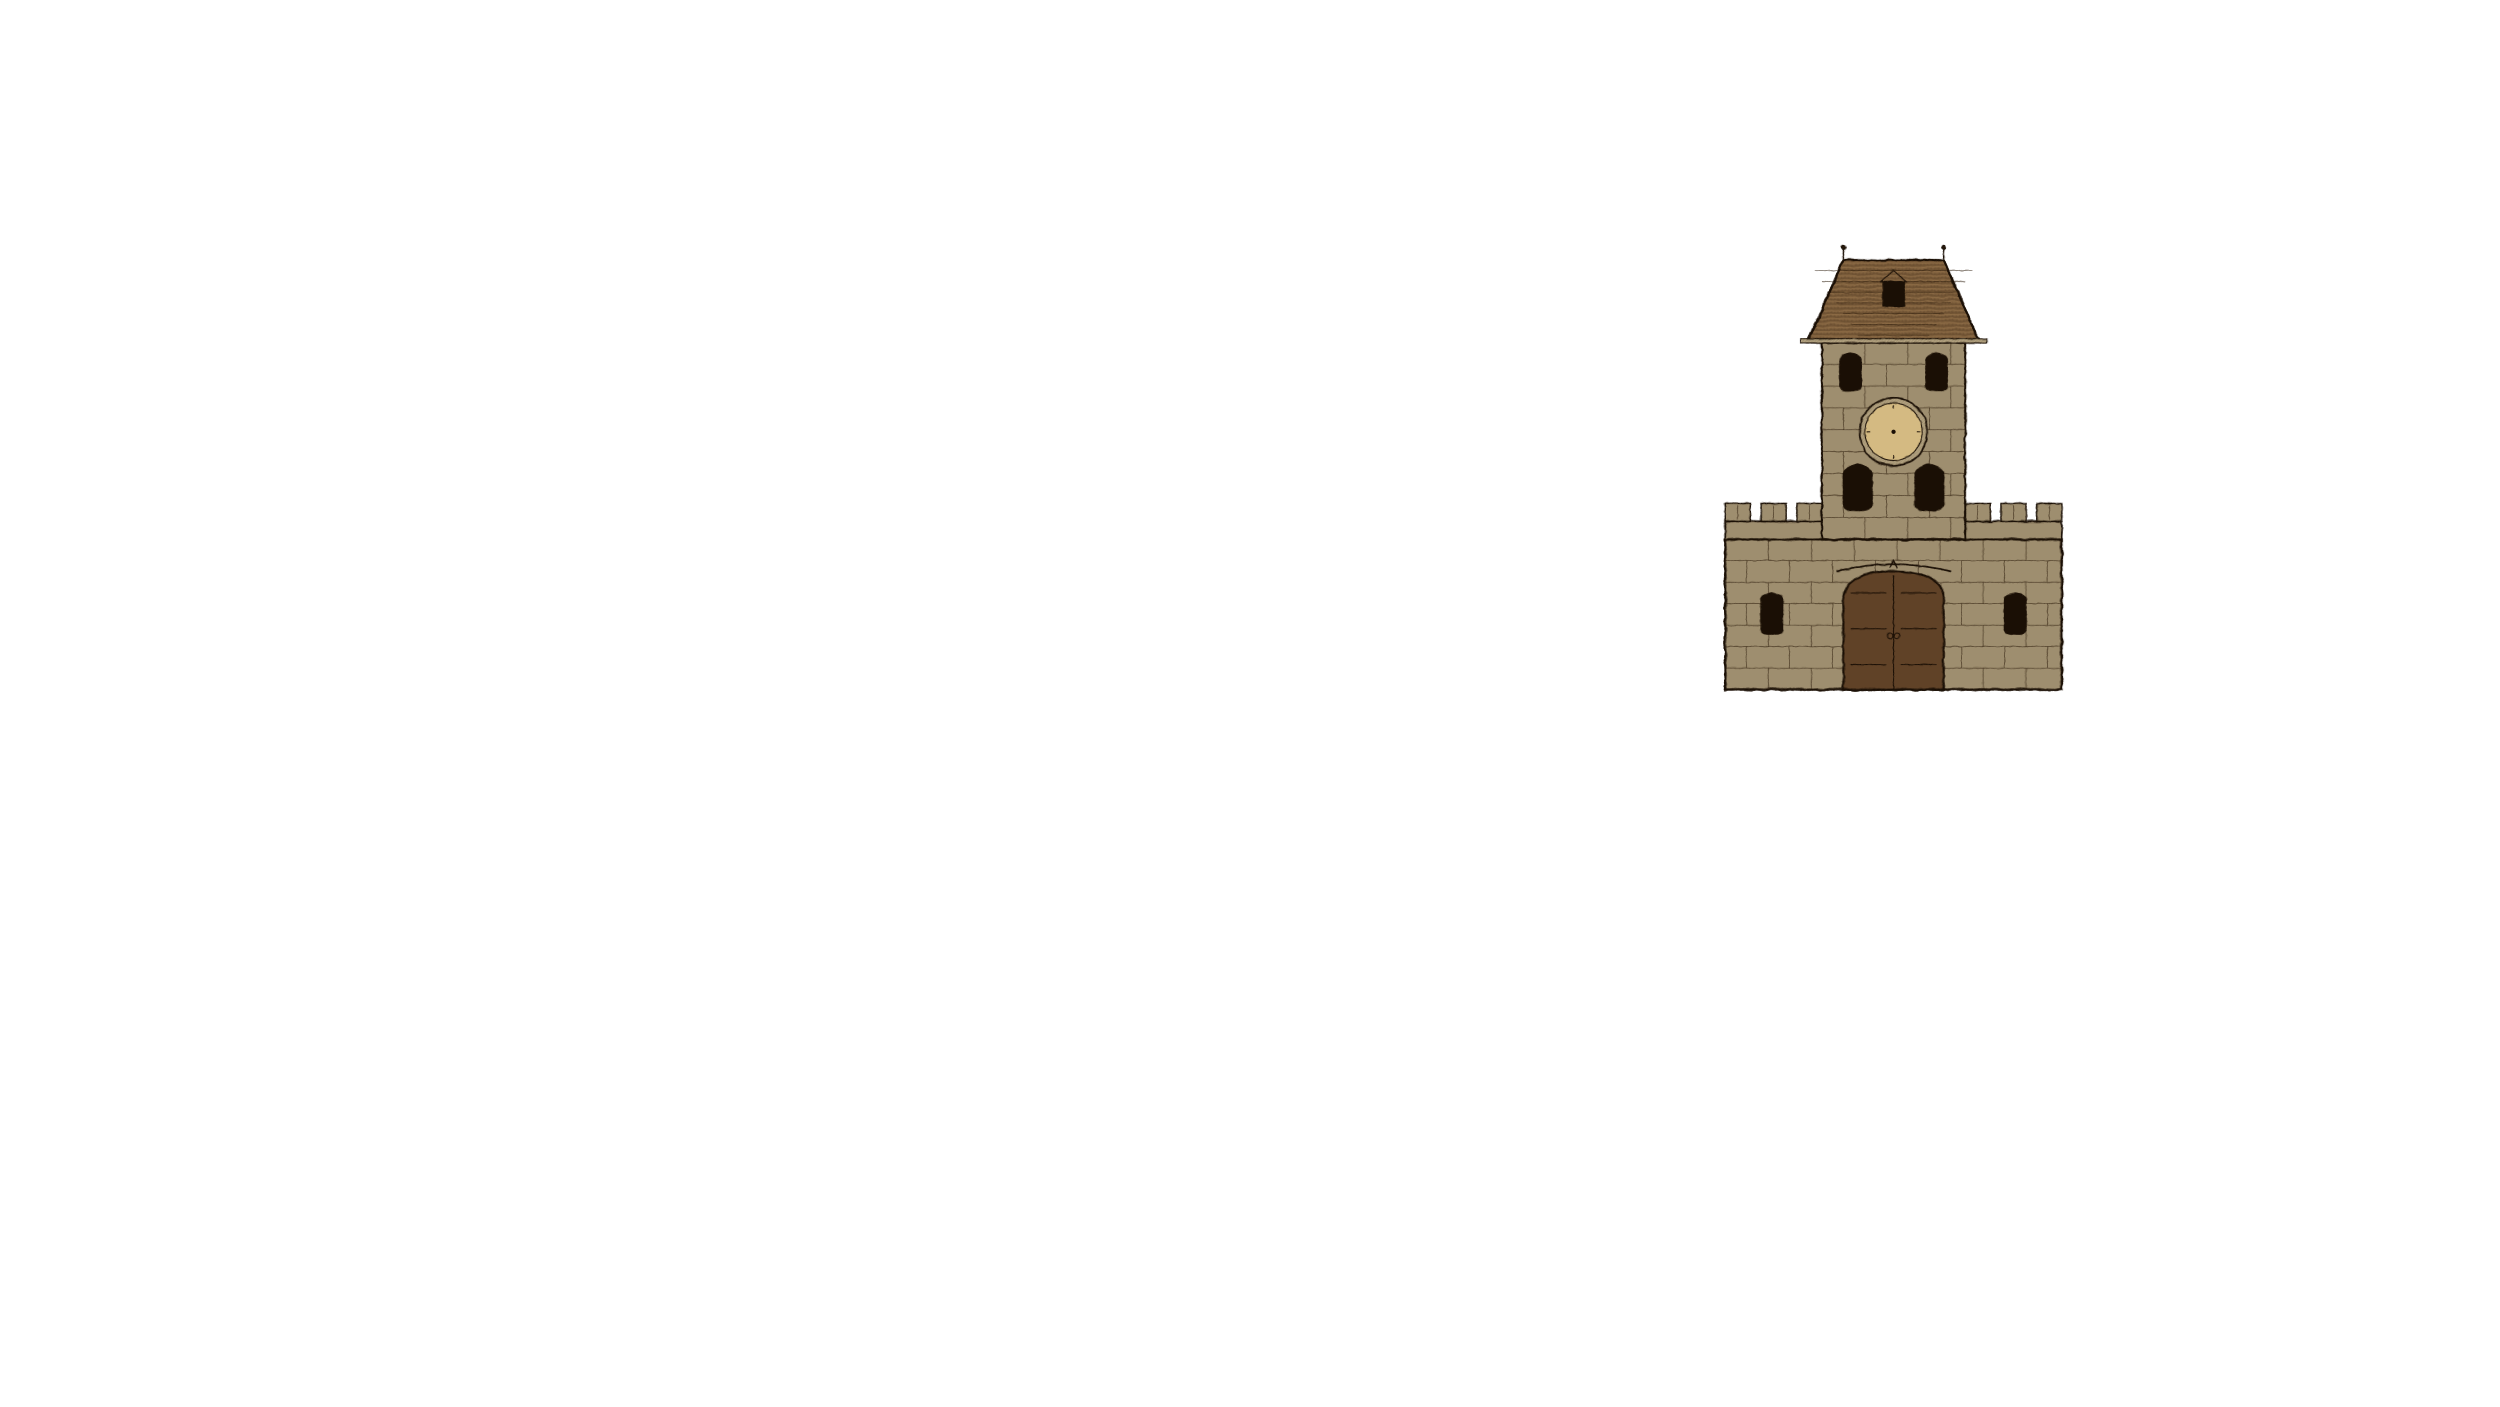
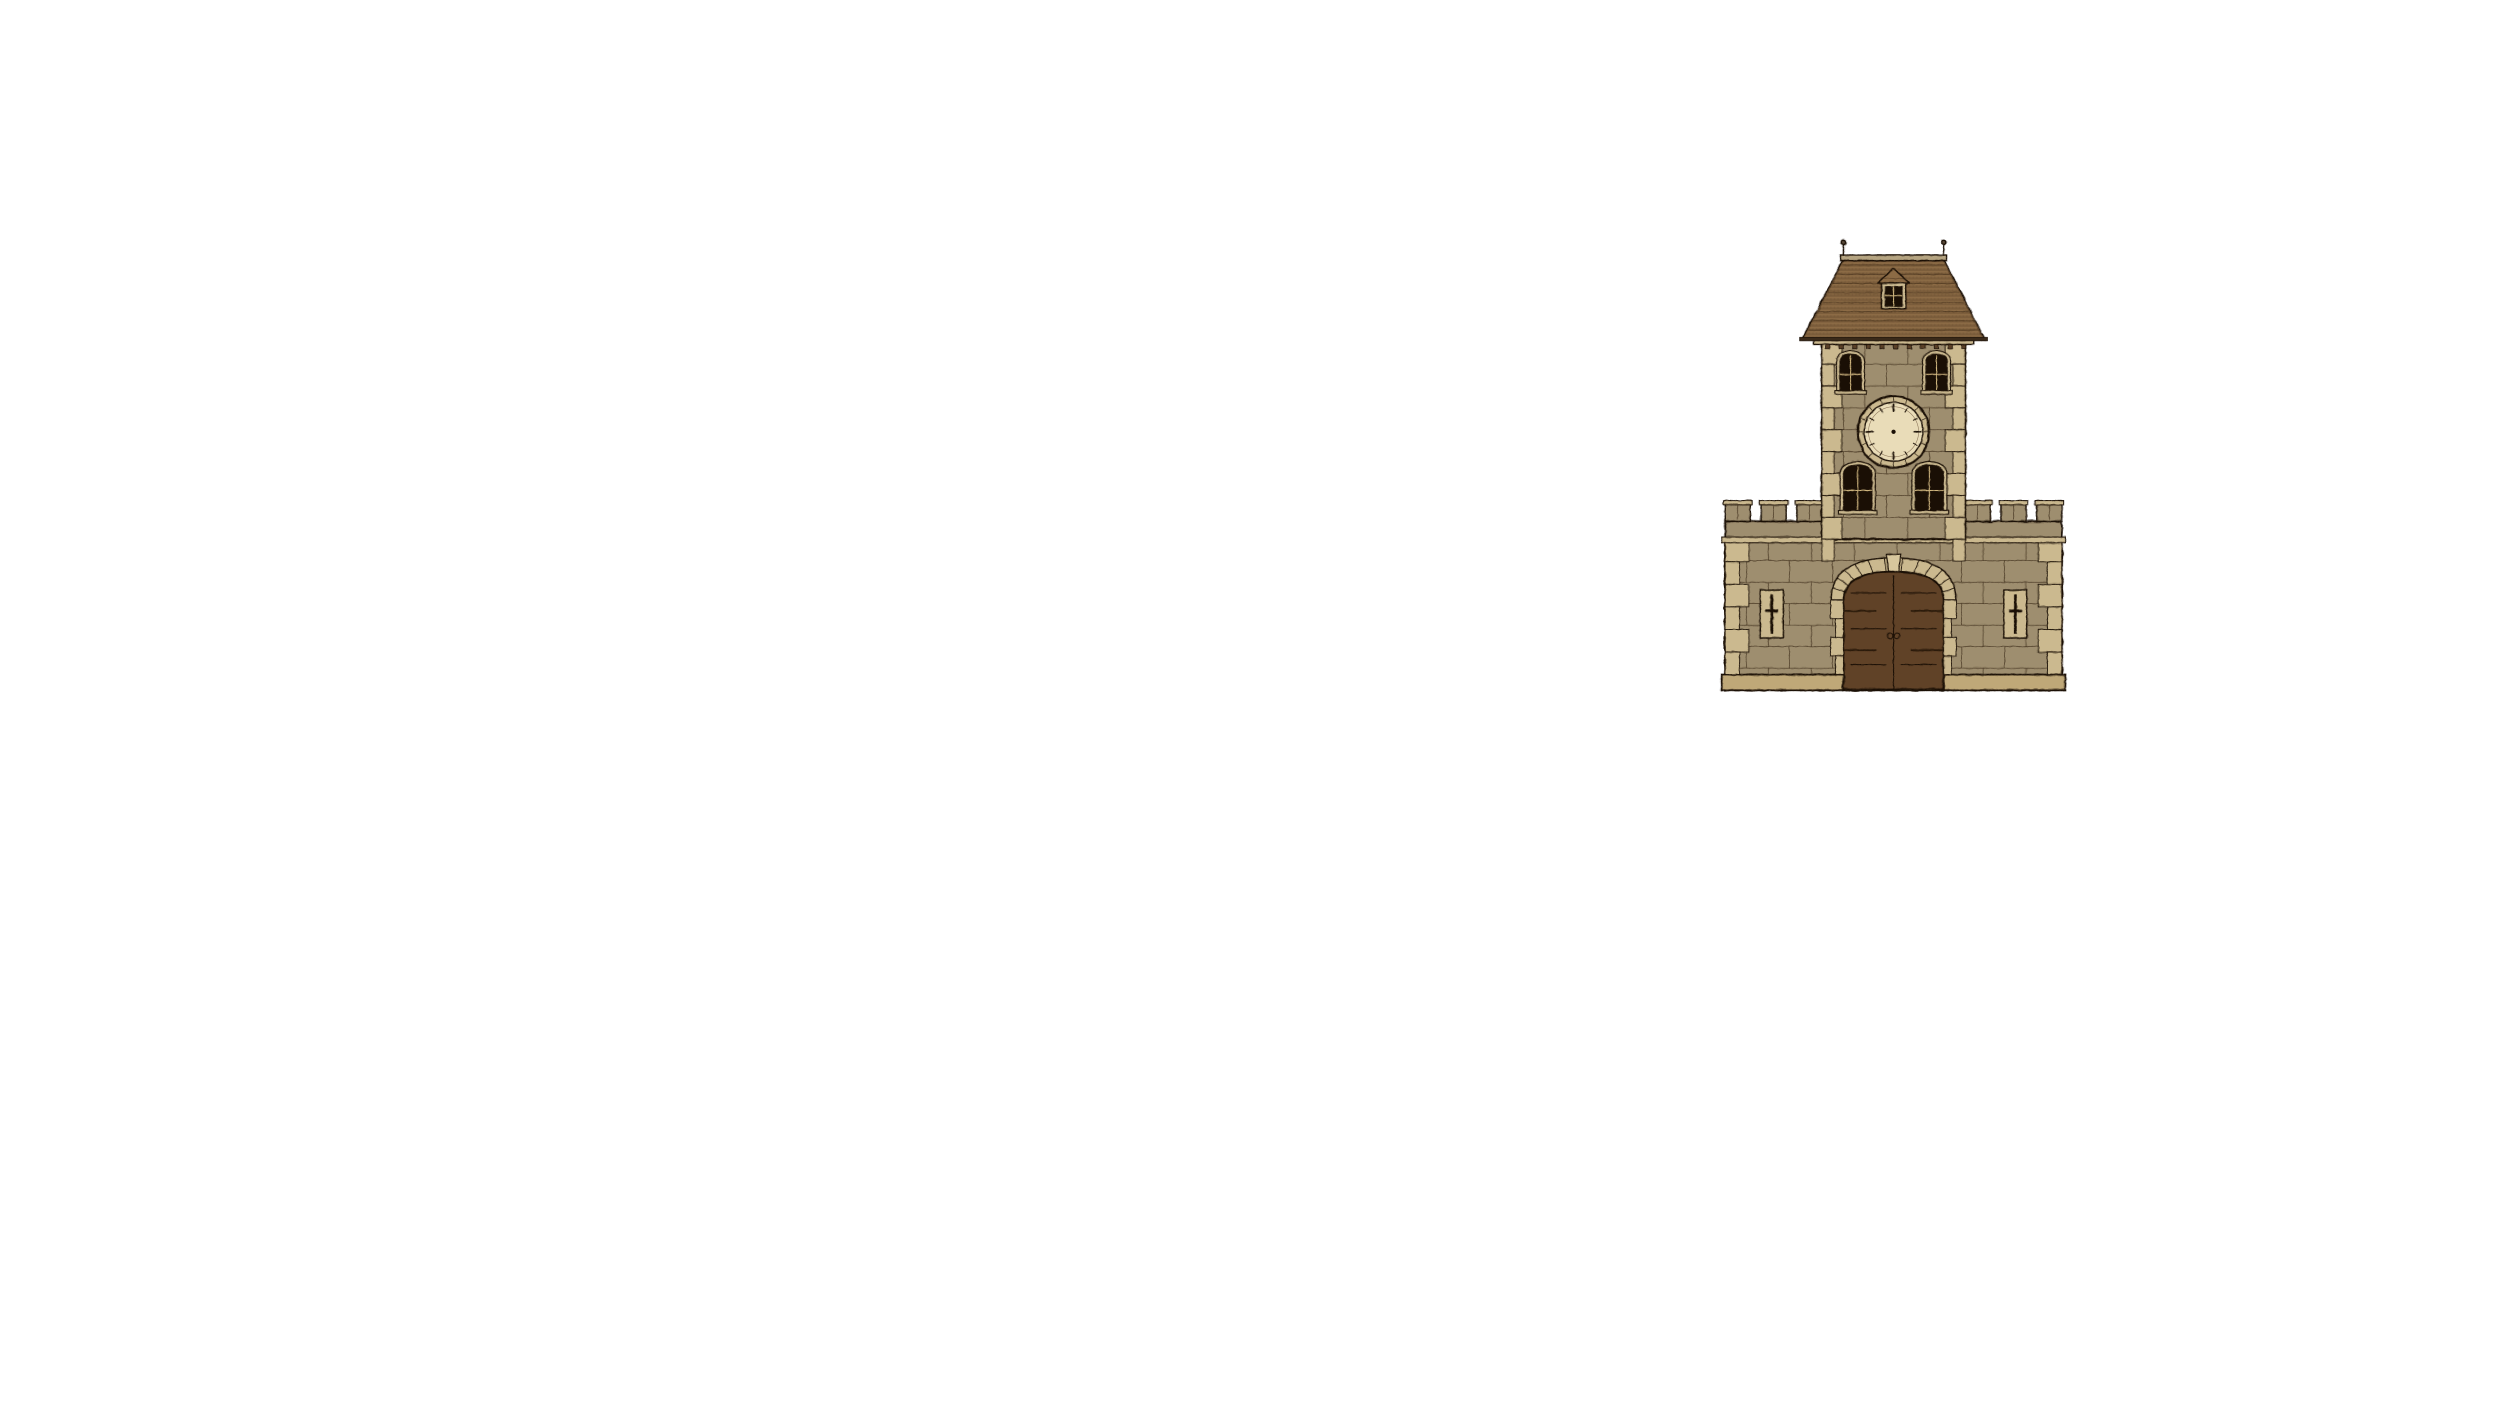
<svg xmlns="http://www.w3.org/2000/svg" viewBox="0 0 3840 2160" width="3840" height="2160">
  <defs>
    <pattern id="hatchStone" patternUnits="userSpaceOnUse" width="5.35" height="5.35">
      <rect x="0" y="0" width="5.35" height="5.35" fill="#b5a481" />
      <line x1="2.67" y1="0" x2="2.67" y2="5.35" stroke="#3a2a1a" stroke-width="1.22" opacity="0.8" />
    </pattern>
    <pattern id="hatchMedium" patternUnits="userSpaceOnUse" width="7" height="7" patternTransform="rotate(30)">
      <rect x="0" y="0" width="7" height="7" fill="#b5a481" />
      <line x1="0" y1="0" x2="0" y2="7" stroke="#3a2a1a" stroke-width="1.5" opacity="0.75" />
      <line x1="0" y1="0" x2="7" y2="7" stroke="#3a2a1a" stroke-width="1" opacity="0.5" />
    </pattern>
    <pattern id="hatchRoof" patternUnits="userSpaceOnUse" width="10" height="12">
      <rect x="0" y="0" width="10" height="12" fill="#8c6b45" />
      <line x1="0" y1="6" x2="10" y2="6" stroke="#2a1a0a" stroke-width="2" opacity="0.8" />
      <line x1="0" y1="0" x2="10" y2="0" stroke="#2a1a0a" stroke-width="1.2" opacity="0.6" />
      <line x1="5" y1="0" x2="5" y2="6" stroke="#2a1a0a" stroke-width="0.8" opacity="0.4" />
    </pattern>
    <pattern id="hatchLedge" patternUnits="userSpaceOnUse" width="6" height="6" patternTransform="rotate(45)">
      <rect x="0" y="0" width="6" height="6" fill="#b5a481" />
      <line x1="0" y1="0" x2="0" y2="6" stroke="#3a2a1a" stroke-width="1.2" opacity="0.7" />
    </pattern>
    <pattern id="hatchWood" patternUnits="userSpaceOnUse" width="8" height="8">
      <rect x="0" y="0" width="8" height="8" fill="#6b4a2e" />
      <line x1="0" y1="4" x2="8" y2="4" stroke="#2a1a0a" stroke-width="1.5" opacity="0.7" />
      <line x1="4" y1="0" x2="4" y2="8" stroke="#2a1a0a" stroke-width="1" opacity="0.5" />
    </pattern>
    <filter id="sketchyHeavy" x="-15%" y="-15%" width="130%" height="130%">
      <feTurbulence type="fractalNoise" baseFrequency="0.03 0.04" numOctaves="4" seed="42" result="turb" />
      <feDisplacementMap in="SourceGraphic" in2="turb" scale="8" xChannelSelector="R" yChannelSelector="G" />
    </filter>
    <filter id="sketchyMedium" x="-10%" y="-10%" width="120%" height="120%">
      <feTurbulence type="fractalNoise" baseFrequency="0.05 0.07" numOctaves="3" seed="58" result="turb" />
      <feDisplacementMap in="SourceGraphic" in2="turb" scale="5" xChannelSelector="R" yChannelSelector="G" />
    </filter>
  </defs>
  <g id="tour-horloge" transform="translate(1522.5,140.75) scale(0.55)">
    <g id="base-rectangulaire">
      <rect x="2050" y="1250" width="940" height="420" fill="url(#hatchStone)" stroke="#1a0f05" stroke-width="7" filter="url(#sketchyHeavy)" />
      <g stroke="#2a1a0a" stroke-width="1.5" filter="url(#sketchyMedium)">
        <line x1="2050" y1="1310" x2="2990" y2="1310" />
        <line x1="2050" y1="1370" x2="2990" y2="1370" />
        <line x1="2050" y1="1430" x2="2990" y2="1430" />
        <line x1="2050" y1="1490" x2="2990" y2="1490" />
        <line x1="2050" y1="1550" x2="2990" y2="1550" />
        <line x1="2050" y1="1610" x2="2990" y2="1610" />
        <line x1="2170" y1="1250" x2="2170" y2="1310" />
        <line x1="2290" y1="1250" x2="2290" y2="1310" />
        <line x1="2410" y1="1250" x2="2410" y2="1310" />
        <line x1="2530" y1="1250" x2="2530" y2="1310" />
        <line x1="2650" y1="1250" x2="2650" y2="1310" />
        <line x1="2770" y1="1250" x2="2770" y2="1310" />
        <line x1="2890" y1="1250" x2="2890" y2="1310" />
        <line x1="2110" y1="1310" x2="2110" y2="1370" />
        <line x1="2230" y1="1310" x2="2230" y2="1370" />
        <line x1="2350" y1="1310" x2="2350" y2="1370" />
        <line x1="2470" y1="1310" x2="2470" y2="1370" />
        <line x1="2590" y1="1310" x2="2590" y2="1370" />
        <line x1="2710" y1="1310" x2="2710" y2="1370" />
        <line x1="2830" y1="1310" x2="2830" y2="1370" />
        <line x1="2950" y1="1310" x2="2950" y2="1370" />
        <line x1="2170" y1="1370" x2="2170" y2="1430" />
        <line x1="2290" y1="1370" x2="2290" y2="1430" />
        <line x1="2410" y1="1370" x2="2410" y2="1430" />
        <line x1="2530" y1="1370" x2="2530" y2="1430" />
        <line x1="2650" y1="1370" x2="2650" y2="1430" />
        <line x1="2770" y1="1370" x2="2770" y2="1430" />
        <line x1="2890" y1="1370" x2="2890" y2="1430" />
        <line x1="2110" y1="1430" x2="2110" y2="1490" />
        <line x1="2230" y1="1430" x2="2230" y2="1490" />
        <line x1="2350" y1="1430" x2="2350" y2="1490" />
        <line x1="2470" y1="1430" x2="2470" y2="1490" />
        <line x1="2590" y1="1430" x2="2590" y2="1490" />
        <line x1="2710" y1="1430" x2="2710" y2="1490" />
        <line x1="2830" y1="1430" x2="2830" y2="1490" />
        <line x1="2950" y1="1430" x2="2950" y2="1490" />
        <line x1="2170" y1="1490" x2="2170" y2="1550" />
        <line x1="2290" y1="1490" x2="2290" y2="1550" />
        <line x1="2410" y1="1490" x2="2410" y2="1550" />
        <line x1="2530" y1="1490" x2="2530" y2="1550" />
        <line x1="2650" y1="1490" x2="2650" y2="1550" />
        <line x1="2770" y1="1490" x2="2770" y2="1550" />
        <line x1="2890" y1="1490" x2="2890" y2="1550" />
        <line x1="2110" y1="1550" x2="2110" y2="1610" />
        <line x1="2230" y1="1550" x2="2230" y2="1610" />
        <line x1="2350" y1="1550" x2="2350" y2="1610" />
        <line x1="2470" y1="1550" x2="2470" y2="1610" />
        <line x1="2590" y1="1550" x2="2590" y2="1610" />
        <line x1="2710" y1="1550" x2="2710" y2="1610" />
        <line x1="2830" y1="1550" x2="2830" y2="1610" />
        <line x1="2950" y1="1550" x2="2950" y2="1610" />
        <line x1="2170" y1="1610" x2="2170" y2="1670" />
        <line x1="2290" y1="1610" x2="2290" y2="1670" />
        <line x1="2410" y1="1610" x2="2410" y2="1670" />
        <line x1="2530" y1="1610" x2="2530" y2="1670" />
        <line x1="2650" y1="1610" x2="2650" y2="1670" />
        <line x1="2770" y1="1610" x2="2770" y2="1670" />
        <line x1="2890" y1="1610" x2="2890" y2="1670" />
      </g>
+       <rect x="2040" y="1628" width="960" height="44" fill="#bfa878" stroke="#1a0f05" stroke-width="5" filter="url(#sketchyMedium)" />
+       <line x1="2040" y1="1640" x2="3000" y2="1640" stroke="#1a0f05" stroke-width="3" filter="url(#sketchyMedium)" />
+       <g fill="#cbb98f" stroke="#1a0f05" stroke-width="2.5" filter="url(#sketchyMedium)">
+         <rect x="2050" y="1250" width="66" height="63" />
+         <rect x="2924" y="1250" width="66" height="63" />
+         <rect x="2050" y="1313" width="40" height="63" />
+         <rect x="2950" y="1313" width="40" height="63" />
+         <rect x="2050" y="1376" width="66" height="63" />
+         <rect x="2924" y="1376" width="66" height="63" />
+         <rect x="2050" y="1439" width="40" height="63" />
+         <rect x="2950" y="1439" width="40" height="63" />
+         <rect x="2050" y="1502" width="66" height="63" />
+         <rect x="2924" y="1502" width="66" height="63" />
+         <rect x="2050" y="1565" width="40" height="63" />
+         <rect x="2950" y="1565" width="40" height="63" />
+       </g>
      <path d="M 2380,1670 L 2380,1420 Q 2380,1340 2520,1340 Q 2660,1340 2660,1420 L 2660,1670 Z" fill="url(#hatchWood)" stroke="#1a0f05" stroke-width="6" filter="url(#sketchyHeavy)" />
-       <path d="M 2360,1340 Q 2520,1300 2680,1340" fill="none" stroke="#1a0f05" stroke-width="5" filter="url(#sketchyMedium)" />
-       <path d="M 2510,1330 L 2520,1310 L 2530,1330" fill="none" stroke="#1a0f05" stroke-width="4" filter="url(#sketchyMedium)" />
+       <g filter="url(#sketchyMedium)">
+         <path d="M 2346,1420 L 2346.2,1412.3 L 2346.8,1404.8 L 2347.7,1397.6 L 2349.1,1390.6 L 2350.8,1383.9 L 2353,1377.5 L 2355.5,1371.4 L 2358.4,1365.5 L 2361.7,1359.8 L 2365.3,1354.4 L 2369.4,1349.3 L 2373.8,1344.5 L 2378.7,1339.9 L 2383.9,1335.6 L 2389.5,1331.5 L 2395.5,1327.7 L 2401.9,1324.2 L 2408.6,1320.9 L 2415.8,1317.9 L 2423.3,1315.1 L 2431.3,1312.6 L 2439.6,1310.4 L 2448.3,1308.4 L 2457.4,1306.7 L 2466.8,1305.3 L 2476.7,1304.1 L 2486.9,1303.2 L 2497.6,1302.5 L 2508.6,1302.1 L 2520,1302 L 2531.4,1302.1 L 2542.4,1302.5 L 2553.1,1303.2 L 2563.3,1304.1 L 2573.2,1305.3 L 2582.6,1306.7 L 2591.7,1308.4 L 2600.4,1310.4 L 2608.7,1312.6 L 2616.7,1315.1 L 2624.2,1317.9 L 2631.4,1320.9 L 2638.1,1324.2 L 2644.5,1327.7 L 2650.5,1331.5 L 2656.1,1335.6 L 2661.3,1339.9 L 2666.2,1344.5 L 2670.6,1349.3 L 2674.7,1354.4 L 2678.3,1359.8 L 2681.6,1365.5 L 2684.5,1371.4 L 2687,1377.5 L 2689.2,1383.9 L 2690.9,1390.6 L 2692.3,1397.6 L 2693.2,1404.8 L 2693.8,1412.3 L 2694,1420 L 2660,1420 L 2659.8,1414.8 L 2659.4,1409.7 L 2658.6,1404.8 L 2657.5,1400.1 L 2656.1,1395.6 L 2654.4,1391.2 L 2652.4,1387 L 2650,1383 L 2647.4,1379.2 L 2644.4,1375.6 L 2641.2,1372.1 L 2637.6,1368.8 L 2633.7,1365.7 L 2629.5,1362.8 L 2625,1360 L 2620.2,1357.4 L 2615,1355 L 2609.6,1352.8 L 2603.8,1350.8 L 2597.8,1348.9 L 2591.4,1347.2 L 2584.7,1345.7 L 2577.7,1344.4 L 2570.4,1343.2 L 2562.8,1342.2 L 2554.8,1341.4 L 2546.6,1340.8 L 2538,1340.4 L 2529.2,1340.1 L 2520,1340 L 2510.8,1340.1 L 2502,1340.4 L 2493.4,1340.8 L 2485.2,1341.4 L 2477.2,1342.2 L 2469.6,1343.2 L 2462.3,1344.4 L 2455.3,1345.7 L 2448.6,1347.2 L 2442.2,1348.9 L 2436.2,1350.8 L 2430.4,1352.8 L 2425,1355 L 2419.8,1357.4 L 2415,1360 L 2410.5,1362.8 L 2406.3,1365.7 L 2402.4,1368.8 L 2398.8,1372.1 L 2395.6,1375.6 L 2392.6,1379.2 L 2390,1383 L 2387.6,1387 L 2385.6,1391.2 L 2383.9,1395.6 L 2382.5,1400.1 L 2381.4,1404.8 L 2380.6,1409.7 L 2380.2,1414.8 L 2380,1420 Z" fill="#cbb98f" stroke="#1a0f05" stroke-width="4" />
+         <path d="M 2383.3,1397.3 L 2350.1,1386.5 M 2393.3,1378.3 L 2362.5,1358.6 M 2409.8,1363.2 L 2383.1,1336.2 M 2433,1351.8 L 2411.9,1319.5 M 2462.8,1344.3 L 2449,1308.3 M 2499.3,1340.5 L 2494.3,1302.7 M 2540.7,1340.5 L 2545.7,1302.7 M 2577.2,1344.3 L 2591,1308.3 M 2607,1351.8 L 2628.1,1319.5 M 2630.2,1363.2 L 2656.9,1336.2 M 2646.7,1378.3 L 2677.5,1358.6 M 2656.7,1397.3 L 2689.9,1386.5 " stroke="#1a0f05" stroke-width="2.5" />
+         <path d="M 2506,1340 L 2500,1292 L 2540,1292 L 2534,1340 Z" fill="#d8c79d" stroke="#1a0f05" stroke-width="3.5" />
+         <rect x="2344" y="1420" width="36" height="52" fill="#cbb98f" stroke="#1a0f05" stroke-width="2.5" />
+         <rect x="2660" y="1420" width="36" height="52" fill="#cbb98f" stroke="#1a0f05" stroke-width="2.5" />
+         <rect x="2358" y="1472" width="22" height="52" fill="#cbb98f" stroke="#1a0f05" stroke-width="2.5" />
+         <rect x="2660" y="1472" width="22" height="52" fill="#cbb98f" stroke="#1a0f05" stroke-width="2.5" />
+         <rect x="2344" y="1524" width="36" height="52" fill="#cbb98f" stroke="#1a0f05" stroke-width="2.5" />
+         <rect x="2660" y="1524" width="36" height="52" fill="#cbb98f" stroke="#1a0f05" stroke-width="2.5" />
+         <rect x="2358" y="1576" width="22" height="52" fill="#cbb98f" stroke="#1a0f05" stroke-width="2.5" />
+         <rect x="2660" y="1576" width="22" height="52" fill="#cbb98f" stroke="#1a0f05" stroke-width="2.5" />
+       </g>
      <g stroke="#1a0f05" stroke-width="3" filter="url(#sketchyMedium)">
        <line x1="2520" y1="1350" x2="2520" y2="1670" />
        <line x1="2400" y1="1400" x2="2500" y2="1400" />
        <line x1="2400" y1="1500" x2="2500" y2="1500" />
        <line x1="2400" y1="1600" x2="2500" y2="1600" />
        <line x1="2540" y1="1400" x2="2640" y2="1400" />
        <line x1="2540" y1="1500" x2="2640" y2="1500" />
        <line x1="2540" y1="1600" x2="2640" y2="1600" />
      </g>
+       <g stroke="#2a1a0a" stroke-width="5" stroke-linecap="round" filter="url(#sketchyMedium)">
+         <path d="M 2384,1450 L 2470,1450 M 2384,1560 L 2470,1560 M 2656,1450 L 2570,1450 M 2656,1560 L 2570,1560" />
+       </g>
      <circle cx="2510" cy="1520" r="8" fill="none" stroke="#1a0f05" stroke-width="3" filter="url(#sketchyMedium)" />
      <circle cx="2530" cy="1520" r="8" fill="none" stroke="#1a0f05" stroke-width="3" filter="url(#sketchyMedium)" />
-       <g fill="#1a0f05" stroke="#1a0f05" stroke-width="4" filter="url(#sketchyMedium)">
-         <path d="M 2150,1420 L 2150,1500 Q 2150,1515 2170,1515 L 2190,1515 Q 2210,1515 2210,1500 L 2210,1420 Q 2210,1405 2180,1400 Q 2150,1405 2150,1420 Z" />
-         <path d="M 2830,1420 L 2830,1500 Q 2830,1515 2850,1515 L 2870,1515 Q 2890,1515 2890,1500 L 2890,1420 Q 2890,1405 2860,1400 Q 2830,1405 2830,1420 Z" />
+       <g filter="url(#sketchyMedium)">
+         <rect x="2148" y="1392" width="64" height="134" fill="#cbb98f" stroke="#1a0f05" stroke-width="4" />
+         <path d="M 2176,1404 L 2184,1404 L 2184,1446 L 2198,1446 L 2198,1454 L 2184,1454 L 2184,1514 L 2176,1514 L 2176,1454 L 2162,1454 L 2162,1446 L 2176,1446 Z" fill="#1a0f05" />
+         <rect x="2828" y="1392" width="64" height="134" fill="#cbb98f" stroke="#1a0f05" stroke-width="4" />
+         <path d="M 2856,1404 L 2864,1404 L 2864,1446 L 2878,1446 L 2878,1454 L 2864,1454 L 2864,1514 L 2856,1514 L 2856,1454 L 2842,1454 L 2842,1446 L 2856,1446 Z" fill="#1a0f05" />
      </g>
      <rect x="2050" y="1200" width="940" height="50" fill="url(#hatchStone)" stroke="#1a0f05" stroke-width="5" filter="url(#sketchyHeavy)" />
      <g fill="url(#hatchStone)" stroke="#1a0f05" stroke-width="4" filter="url(#sketchyMedium)">
        <rect x="2050" y="1150" width="70" height="50" />
        <rect x="2150" y="1150" width="70" height="50" />
        <rect x="2250" y="1150" width="70" height="50" />
        <rect x="2720" y="1150" width="70" height="50" />
        <rect x="2820" y="1150" width="70" height="50" />
        <rect x="2920" y="1150" width="70" height="50" />
+       </g>
+       <g fill="#cbb98f" stroke="#1a0f05" stroke-width="3" filter="url(#sketchyMedium)">
+         <rect x="2045" y="1142" width="80" height="12" />
+         <rect x="2145" y="1142" width="80" height="12" />
+         <rect x="2245" y="1142" width="80" height="12" />
+         <rect x="2715" y="1142" width="80" height="12" />
+         <rect x="2815" y="1142" width="80" height="12" />
+         <rect x="2915" y="1142" width="80" height="12" />
+         <rect x="2040" y="1244" width="960" height="16" />
      </g>
      <g stroke="#2a1a0a" stroke-width="1.5" filter="url(#sketchyMedium)">
        <line x1="2085" y1="1155" x2="2085" y2="1195" />
        <line x1="2185" y1="1155" x2="2185" y2="1195" />
        <line x1="2285" y1="1155" x2="2285" y2="1195" />
        <line x1="2755" y1="1155" x2="2755" y2="1195" />
        <line x1="2855" y1="1155" x2="2855" y2="1195" />
        <line x1="2955" y1="1155" x2="2955" y2="1195" />
      </g>
    </g>
    <g id="corps-carre">
      <rect x="2320" y="700" width="400" height="550" fill="url(#hatchStone)" stroke="#1a0f05" stroke-width="6" filter="url(#sketchyHeavy)" />
      <g stroke="#2a1a0a" stroke-width="1.5" filter="url(#sketchyMedium)">
        <line x1="2320" y1="761.1" x2="2720" y2="761.1" />
        <line x1="2320" y1="822.2" x2="2720" y2="822.2" />
        <line x1="2320" y1="883.3" x2="2720" y2="883.3" />
        <line x1="2320" y1="944.4" x2="2720" y2="944.4" />
        <line x1="2320" y1="1005.6" x2="2720" y2="1005.6" />
        <line x1="2320" y1="1066.7" x2="2720" y2="1066.7" />
        <line x1="2320" y1="1127.8" x2="2720" y2="1127.8" />
        <line x1="2320" y1="1188.9" x2="2720" y2="1188.9" />
        <line x1="2440" y1="700" x2="2440" y2="761.1" />
        <line x1="2560" y1="700" x2="2560" y2="761.1" />
        <line x1="2680" y1="700" x2="2680" y2="761.1" />
        <line x1="2380" y1="761.1" x2="2380" y2="822.2" />
        <line x1="2500" y1="761.1" x2="2500" y2="822.2" />
        <line x1="2620" y1="761.1" x2="2620" y2="822.2" />
        <line x1="2440" y1="822.2" x2="2440" y2="883.3" />
        <line x1="2560" y1="822.2" x2="2560" y2="883.3" />
        <line x1="2680" y1="822.2" x2="2680" y2="883.3" />
        <line x1="2380" y1="883.3" x2="2380" y2="944.4" />
        <line x1="2500" y1="883.3" x2="2500" y2="944.4" />
        <line x1="2620" y1="883.3" x2="2620" y2="944.4" />
        <line x1="2440" y1="944.4" x2="2440" y2="1005.6" />
        <line x1="2560" y1="944.4" x2="2560" y2="1005.6" />
        <line x1="2680" y1="944.4" x2="2680" y2="1005.6" />
        <line x1="2380" y1="1005.6" x2="2380" y2="1066.7" />
        <line x1="2500" y1="1005.6" x2="2500" y2="1066.7" />
        <line x1="2620" y1="1005.6" x2="2620" y2="1066.7" />
        <line x1="2440" y1="1066.7" x2="2440" y2="1127.8" />
        <line x1="2560" y1="1066.7" x2="2560" y2="1127.8" />
        <line x1="2680" y1="1066.7" x2="2680" y2="1127.8" />
        <line x1="2380" y1="1127.8" x2="2380" y2="1188.9" />
        <line x1="2500" y1="1127.8" x2="2500" y2="1188.9" />
        <line x1="2620" y1="1127.8" x2="2620" y2="1188.9" />
        <line x1="2440" y1="1188.9" x2="2440" y2="1250" />
        <line x1="2560" y1="1188.9" x2="2560" y2="1250" />
        <line x1="2680" y1="1188.9" x2="2680" y2="1250" />
      </g>
-       <circle cx="2520" cy="950" r="95" fill="url(#hatchLedge)" stroke="#1a0f05" stroke-width="5" filter="url(#sketchyHeavy)" />
-       <circle cx="2520" cy="950" r="80" fill="#d4ba82" stroke="#1a0f05" stroke-width="3" filter="url(#sketchyMedium)" />
-       <g stroke="#1a0f05" stroke-width="3" filter="url(#sketchyMedium)">
-         <line x1="2520" y1="875" x2="2520" y2="885" />
-         <line x1="2595" y1="950" x2="2585" y2="950" />
-         <line x1="2520" y1="1025" x2="2520" y2="1015" />
-         <line x1="2445" y1="950" x2="2455" y2="950" />
+       <g fill="#cbb98f" stroke="#1a0f05" stroke-width="2.5" filter="url(#sketchyMedium)">
+         <rect x="2320" y="700" width="56" height="61.1" />
+         <rect x="2664" y="700" width="56" height="61.1" />
+         <rect x="2320" y="761.1" width="34" height="61.1" />
+         <rect x="2686" y="761.1" width="34" height="61.1" />
+         <rect x="2320" y="822.2" width="56" height="61.1" />
+         <rect x="2664" y="822.2" width="56" height="61.1" />
+         <rect x="2320" y="883.3" width="34" height="61.1" />
+         <rect x="2686" y="883.3" width="34" height="61.1" />
+         <rect x="2320" y="944.4" width="56" height="61.1" />
+         <rect x="2664" y="944.4" width="56" height="61.1" />
+         <rect x="2320" y="1005.5" width="34" height="61.1" />
+         <rect x="2686" y="1005.5" width="34" height="61.1" />
+         <rect x="2320" y="1066.6" width="56" height="61.1" />
+         <rect x="2664" y="1066.6" width="56" height="61.1" />
+         <rect x="2320" y="1127.7" width="34" height="61.1" />
+         <rect x="2686" y="1127.7" width="34" height="61.1" />
+         <rect x="2320" y="1188.8" width="56" height="61.1" />
+         <rect x="2664" y="1188.8" width="56" height="61.1" />
+         <rect x="2320" y="1249.9" width="34" height="61.1" />
+         <rect x="2686" y="1249.9" width="34" height="61.1" />
+       </g>
+       <circle cx="2520" cy="950" r="100" fill="#cbb98f" stroke="#1a0f05" stroke-width="6" filter="url(#sketchyHeavy)" />
+       <g stroke="#1a0f05" stroke-width="2" filter="url(#sketchyMedium)">
+         <line x1="2604" y1="950" x2="2620" y2="950" />
+         <line x1="2597.6" y1="982.1" x2="2612.4" y2="988.3" />
+         <line x1="2579.4" y1="1009.4" x2="2590.7" y2="1020.7" />
+         <line x1="2552.1" y1="1027.6" x2="2558.3" y2="1042.4" />
+         <line x1="2520" y1="1034" x2="2520" y2="1050" />
+         <line x1="2487.9" y1="1027.6" x2="2481.7" y2="1042.4" />
+         <line x1="2460.6" y1="1009.4" x2="2449.3" y2="1020.7" />
+         <line x1="2442.4" y1="982.1" x2="2427.6" y2="988.3" />
+         <line x1="2436" y1="950" x2="2420" y2="950" />
+         <line x1="2442.4" y1="917.9" x2="2427.6" y2="911.7" />
+         <line x1="2460.6" y1="890.6" x2="2449.3" y2="879.3" />
+         <line x1="2487.9" y1="872.4" x2="2481.7" y2="857.6" />
+         <line x1="2520" y1="866" x2="2520" y2="850" />
+         <line x1="2552.1" y1="872.4" x2="2558.3" y2="857.6" />
+         <line x1="2579.4" y1="890.6" x2="2590.7" y2="879.3" />
+         <line x1="2597.6" y1="917.9" x2="2612.4" y2="911.7" />
+       </g>
+       <circle cx="2520" cy="950" r="82" fill="#e9dcb8" stroke="#1a0f05" stroke-width="4" filter="url(#sketchyMedium)" />
+       <circle cx="2520" cy="950" r="70" fill="none" stroke="#5a4028" stroke-width="1.5" opacity="0.7" />
+       <g stroke="#1a0f05" stroke-linecap="round" filter="url(#sketchyMedium)">
+         <line x1="2520" y1="892" x2="2520" y2="874" stroke-width="5" />
+         <line x1="2552" y1="894.6" x2="2558" y2="884.2" stroke-width="3" />
+         <line x1="2575.4" y1="918" x2="2585.8" y2="912" stroke-width="3" />
+         <line x1="2578" y1="950" x2="2596" y2="950" stroke-width="5" />
+         <line x1="2575.4" y1="982" x2="2585.8" y2="988" stroke-width="3" />
+         <line x1="2552" y1="1005.4" x2="2558" y2="1015.8" stroke-width="3" />
+         <line x1="2520" y1="1008" x2="2520" y2="1026" stroke-width="5" />
+         <line x1="2488" y1="1005.4" x2="2482" y2="1015.8" stroke-width="3" />
+         <line x1="2464.6" y1="982" x2="2454.2" y2="988" stroke-width="3" />
+         <line x1="2462" y1="950" x2="2444" y2="950" stroke-width="5" />
+         <line x1="2464.6" y1="918" x2="2454.2" y2="912" stroke-width="3" />
+         <line x1="2488" y1="894.6" x2="2482" y2="884.2" stroke-width="3" />
      </g>
      <circle cx="2520" cy="950" r="6" fill="#1a0f05" />
-       <g fill="#1a0f05" stroke="#1a0f05" stroke-width="3.5" filter="url(#sketchyMedium)">
-         <path d="M 2370,750 L 2370,820 Q 2370,835 2390,835 L 2410,835 Q 2430,835 2430,820 L 2430,750 Q 2430,735 2400,730 Q 2370,735 2370,750 Z" />
-         <path d="M 2610,750 L 2610,820 Q 2610,835 2630,835 L 2650,835 Q 2670,835 2670,820 L 2670,750 Q 2670,735 2640,730 Q 2610,735 2610,750 Z" />
-       </g>
-       <g fill="#1a0f05" stroke="#1a0f05" stroke-width="4" filter="url(#sketchyMedium)">
-         <path d="M 2380,1070 L 2380,1150 Q 2380,1170 2410,1170 L 2430,1170 Q 2460,1170 2460,1150 L 2460,1070 Q 2460,1050 2420,1040 Q 2380,1050 2380,1070 Z" />
-         <path d="M 2580,1070 L 2580,1150 Q 2580,1170 2610,1170 L 2630,1170 Q 2660,1170 2660,1150 L 2660,1070 Q 2660,1050 2620,1040 Q 2580,1050 2580,1070 Z" />
+       <g filter="url(#sketchyMedium)">
+         <path d="M 2361,835 L 2361,752 Q 2361,727.4 2400,722.9 Q 2439,727.4 2439,752 L 2439,835 Z" fill="#cbb98f" stroke="#1a0f05" stroke-width="3" />
+         <path d="M 2370,835 L 2370,752 Q 2370,732.8 2400,732.8 Q 2430,732.8 2430,752 L 2430,835 Z" fill="#1a0f05" stroke="#1a0f05" stroke-width="2" />
+         <path d="M 2400,736.8 L 2400,835 M 2370,789.4 L 2430,789.4" stroke="#d4ba82" stroke-width="3" />
+         <rect x="2356" y="835" width="88" height="10" fill="#cbb98f" stroke="#1a0f05" stroke-width="3" />
+         <path d="M 2601,835 L 2601,752 Q 2601,727.4 2640,722.9 Q 2679,727.4 2679,752 L 2679,835 Z" fill="#cbb98f" stroke="#1a0f05" stroke-width="3" />
+         <path d="M 2610,835 L 2610,752 Q 2610,732.8 2640,732.8 Q 2670,732.8 2670,752 L 2670,835 Z" fill="#1a0f05" stroke="#1a0f05" stroke-width="2" />
+         <path d="M 2640,736.8 L 2640,835 M 2610,789.4 L 2670,789.4" stroke="#d4ba82" stroke-width="3" />
+         <rect x="2596" y="835" width="88" height="10" fill="#cbb98f" stroke="#1a0f05" stroke-width="3" />
+         <path d="M 2371,1170 L 2371,1068 Q 2371,1037 2420,1032.5 Q 2469,1037 2469,1068 L 2469,1170 Z" fill="#cbb98f" stroke="#1a0f05" stroke-width="3.5" />
+         <path d="M 2380,1170 L 2380,1068 Q 2380,1042.4 2420,1042.4 Q 2460,1042.4 2460,1068 L 2460,1170 Z" fill="#1a0f05" stroke="#1a0f05" stroke-width="2" />
+         <path d="M 2420,1046.4 L 2420,1170 M 2380,1113.9 L 2460,1113.9" stroke="#d4ba82" stroke-width="3" />
+         <rect x="2366" y="1170" width="108" height="10" fill="#cbb98f" stroke="#1a0f05" stroke-width="3" />
+         <path d="M 2571,1170 L 2571,1068 Q 2571,1037 2620,1032.5 Q 2669,1037 2669,1068 L 2669,1170 Z" fill="#cbb98f" stroke="#1a0f05" stroke-width="3.5" />
+         <path d="M 2580,1170 L 2580,1068 Q 2580,1042.4 2620,1042.4 Q 2660,1042.4 2660,1068 L 2660,1170 Z" fill="#1a0f05" stroke="#1a0f05" stroke-width="2" />
+         <path d="M 2620,1046.4 L 2620,1170 M 2580,1113.9 L 2660,1113.9" stroke="#d4ba82" stroke-width="3" />
+         <rect x="2566" y="1170" width="108" height="10" fill="#cbb98f" stroke="#1a0f05" stroke-width="3" />
      </g>
    </g>
    <g id="toit">
-       <polygon points="2280,700 2380,470 2660,470 2760,700" fill="url(#hatchRoof)" stroke="#1a0f05" stroke-width="6" filter="url(#sketchyHeavy)" />
-       <g stroke="#2a1a0a" stroke-width="1.5" filter="url(#sketchyMedium)">
-         <line x1="2300" y1="500" x2="2740" y2="500" />
-         <line x1="2320" y1="530" x2="2720" y2="530" />
-         <line x1="2340" y1="560" x2="2700" y2="560" />
-         <line x1="2360" y1="590" x2="2680" y2="590" />
-         <line x1="2380" y1="620" x2="2660" y2="620" />
-         <line x1="2400" y1="650" x2="2640" y2="650" />
-         <line x1="2420" y1="680" x2="2620" y2="680" />
-       </g>
-       <g fill="none" stroke="#1a0f05" stroke-width="5" filter="url(#sketchyHeavy)">
-         <line x1="2280" y1="700" x2="2380" y2="470" />
-         <line x1="2760" y1="700" x2="2660" y2="470" />
-       </g>
-       <line x1="2380" y1="470" x2="2660" y2="470" stroke="#1a0f05" stroke-width="6" filter="url(#sketchyHeavy)" />
+       <rect x="2296" y="690" width="448" height="16" fill="#cbb98f" stroke="#1a0f05" stroke-width="4" filter="url(#sketchyMedium)" />
+       <g fill="#5a4028" stroke="#1a0f05" stroke-width="2" filter="url(#sketchyMedium)">
+         <rect x="2330" y="706" width="12" height="12" />
+         <rect x="2368" y="706" width="12" height="12" />
+         <rect x="2406" y="706" width="12" height="12" />
+         <rect x="2444" y="706" width="12" height="12" />
+         <rect x="2482" y="706" width="12" height="12" />
+         <rect x="2520" y="706" width="12" height="12" />
+         <rect x="2558" y="706" width="12" height="12" />
+         <rect x="2596" y="706" width="12" height="12" />
+         <rect x="2634" y="706" width="12" height="12" />
+         <rect x="2672" y="706" width="12" height="12" />
+         <rect x="2710" y="706" width="12" height="12" />
+       </g>
+       <polygon points="2266,692 2380,470 2660,470 2774,692" fill="#8c6b45" stroke="#1a0f05" stroke-width="6" stroke-linejoin="round" filter="url(#sketchyHeavy)" />
+       <polygon points="2266,692 2380,470 2660,470 2774,692" fill="url(#hatchRoof)" opacity="0.6" />
+       <g stroke="#2a1a0a" stroke-width="1.8" opacity="0.7" filter="url(#sketchyMedium)">
+         <line x1="2283.4" y1="666" x2="2756.6" y2="666" />
+         <line x1="2296.7" y1="640" x2="2743.3" y2="640" />
+         <line x1="2310.1" y1="614" x2="2729.9" y2="614" />
+         <line x1="2323.4" y1="588" x2="2716.6" y2="588" />
+         <line x1="2336.8" y1="562" x2="2703.2" y2="562" />
+         <line x1="2350.1" y1="536" x2="2689.9" y2="536" />
+         <line x1="2363.5" y1="510" x2="2676.5" y2="510" />
+         <line x1="2376.8" y1="484" x2="2663.2" y2="484" />
+       </g>
+       <rect x="2372" y="456" width="296" height="16" fill="#b5a481" stroke="#1a0f05" stroke-width="4" filter="url(#sketchyMedium)" />
+       <rect x="2258" y="686" width="524" height="10" fill="#3a2a1a" stroke="#1a0f05" stroke-width="2" />
      <g filter="url(#sketchyMedium)">
-         <rect x="2490" y="530" width="60" height="70" fill="#1a0f05" stroke="#1a0f05" stroke-width="3" />
-         <polygon points="2485,530 2520,500 2555,530" fill="url(#hatchRoof)" stroke="#1a0f05" stroke-width="3" />
+         <rect x="2486" y="532" width="68" height="74" fill="#cbb98f" stroke="#1a0f05" stroke-width="4" />
+         <rect x="2496" y="544" width="48" height="56" fill="#1a0f05" stroke="#1a0f05" stroke-width="2" />
+         <path d="M 2520,544 L 2520,600 M 2496,570 L 2544,570" stroke="#d4ba82" stroke-width="3" />
+         <polygon points="2476,534 2520,494 2564,534" fill="#8c6b45" stroke="#1a0f05" stroke-width="4" stroke-linejoin="round" />
+         <line x1="2492" y1="522" x2="2548" y2="522" stroke="#2a1a0a" stroke-width="1.5" opacity="0.7" />
      </g>
      <g stroke="#1a0f05" stroke-width="4" filter="url(#sketchyMedium)">
-         <line x1="2380" y1="470" x2="2380" y2="440" />
-         <circle cx="2380" cy="435" r="5" fill="#2a1a0a" />
-         <line x1="2660" y1="470" x2="2660" y2="440" />
-         <circle cx="2660" cy="435" r="5" fill="#2a1a0a" />
-       </g>
-       <rect x="2260" y="690" width="520" height="12" fill="url(#hatchLedge)" stroke="#1a0f05" stroke-width="3" filter="url(#sketchyMedium)" />
+         <line x1="2380" y1="458" x2="2380" y2="426" />
+         <circle cx="2380" cy="421" r="6" fill="#5a4a3a" />
+         <line x1="2660" y1="458" x2="2660" y2="426" />
+         <circle cx="2660" cy="421" r="6" fill="#5a4a3a" />
+       </g>
    </g>
  </g>
</svg>
